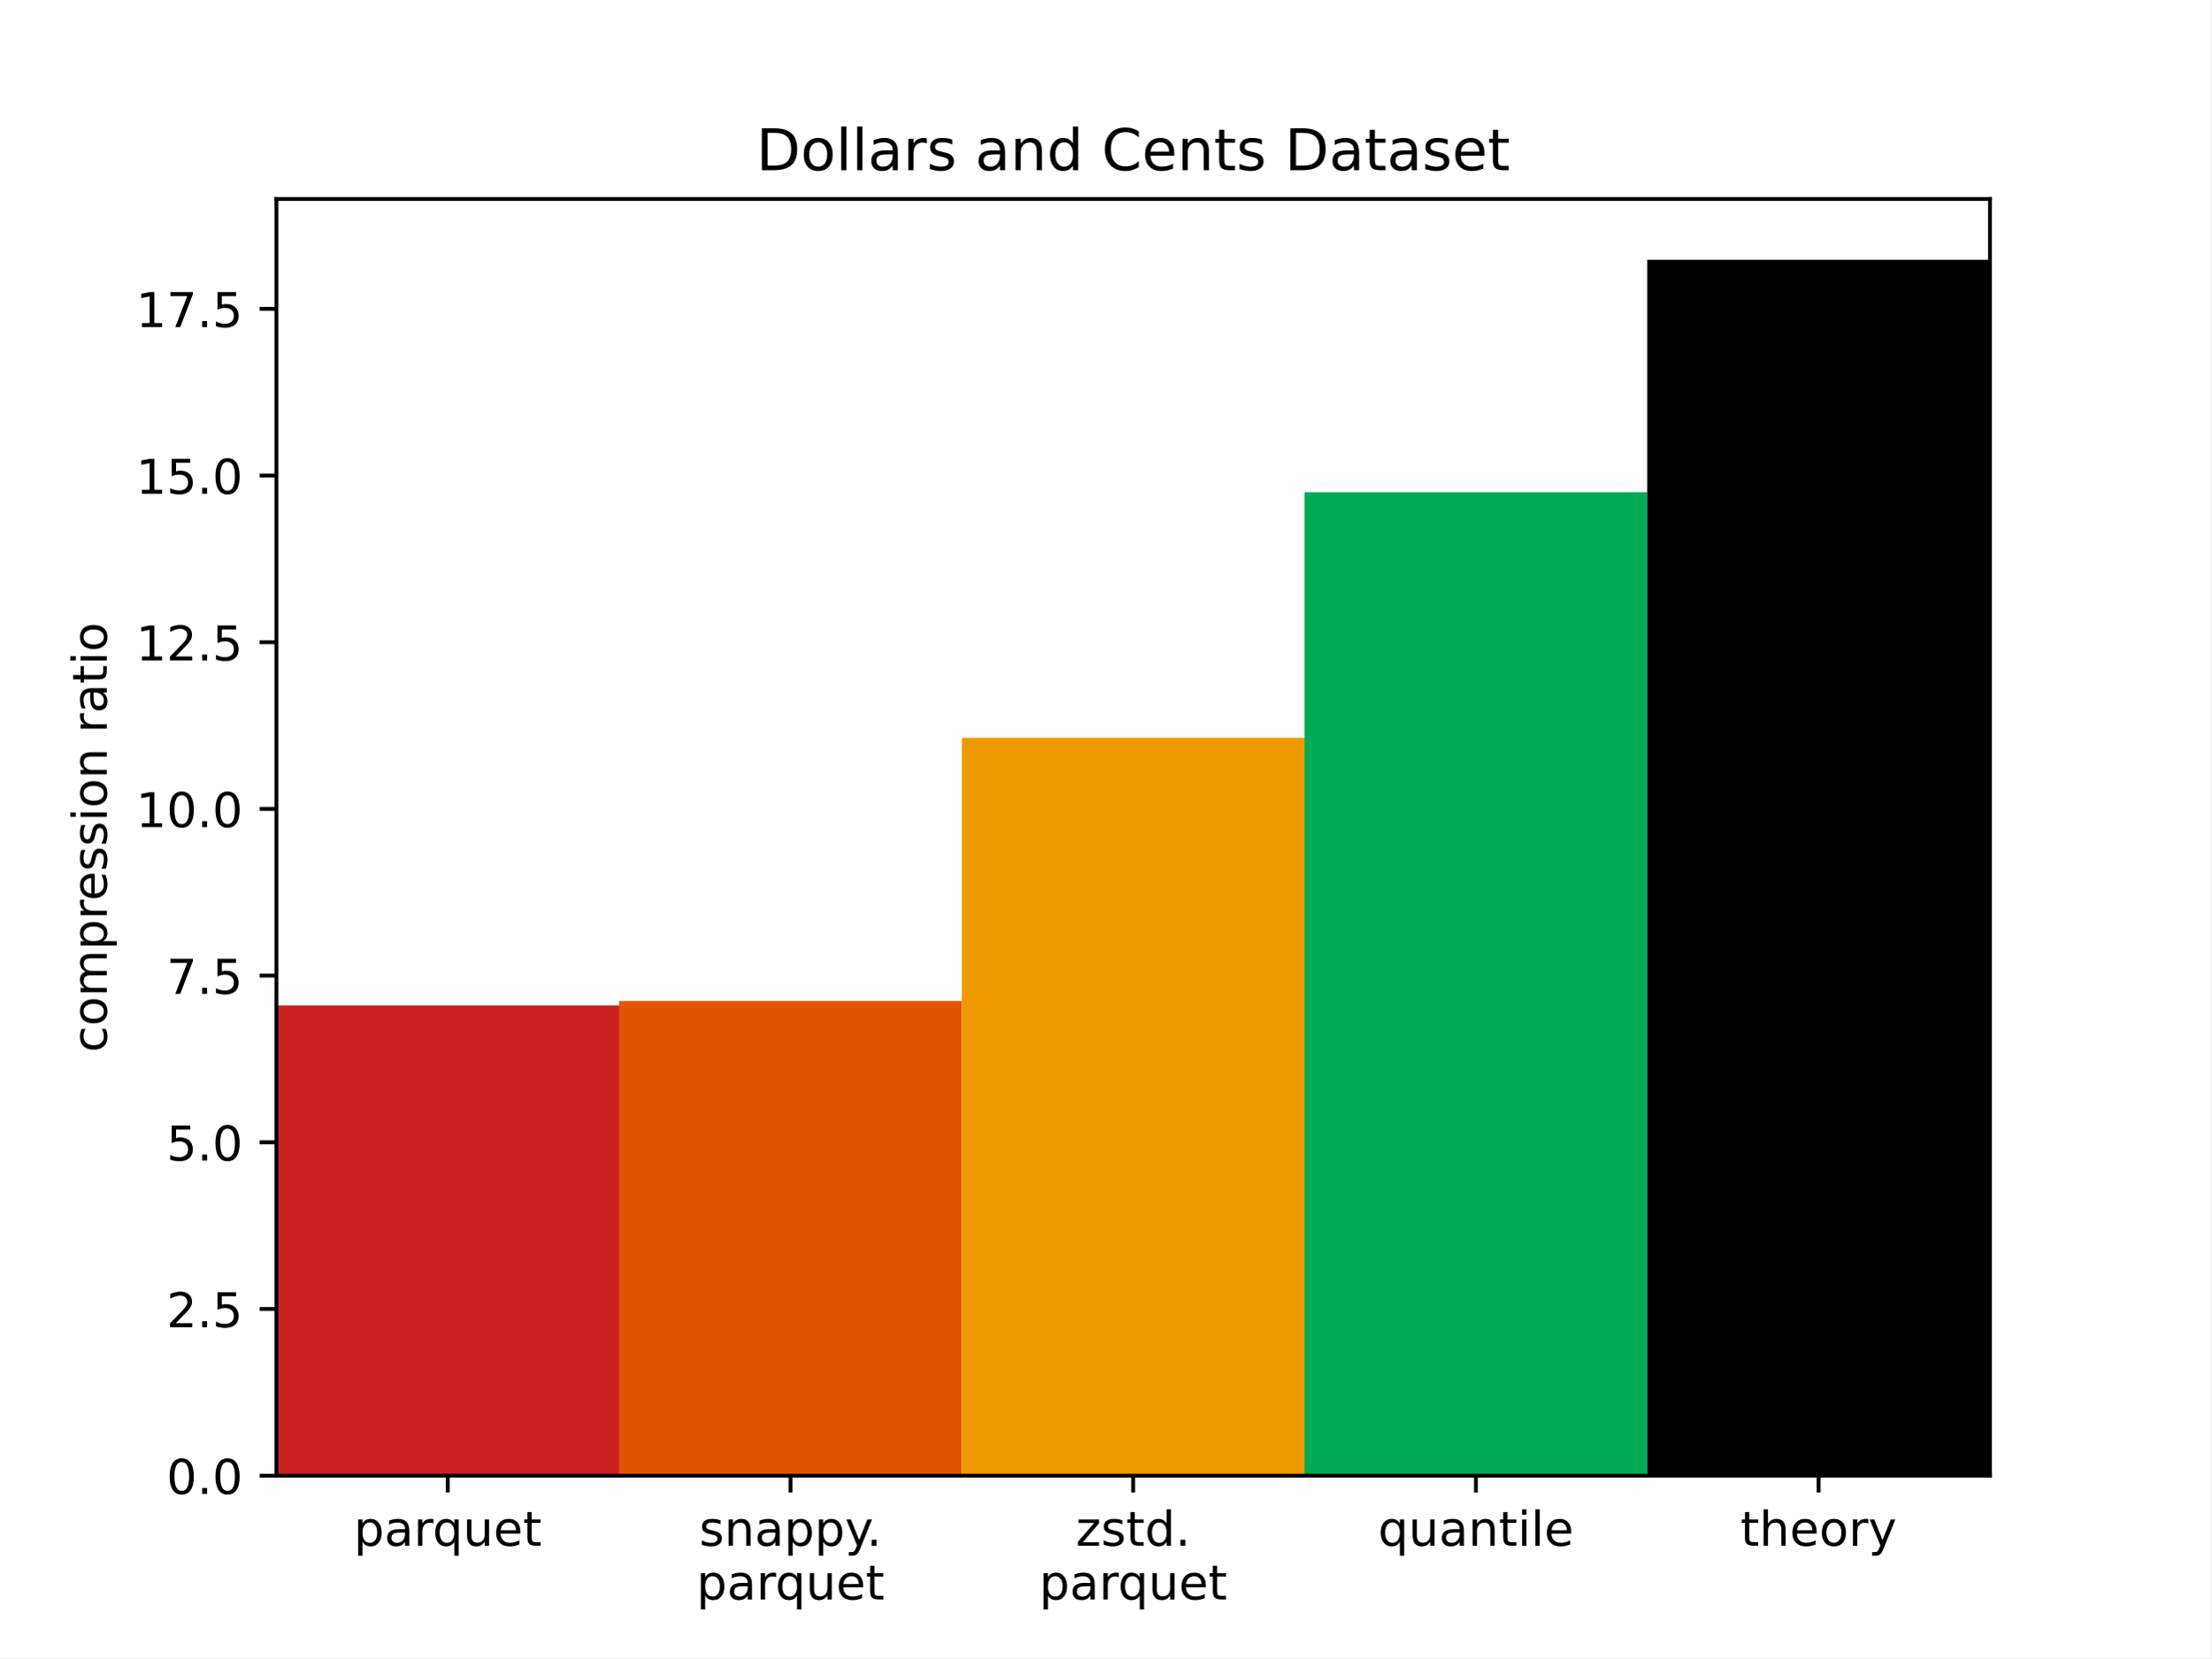
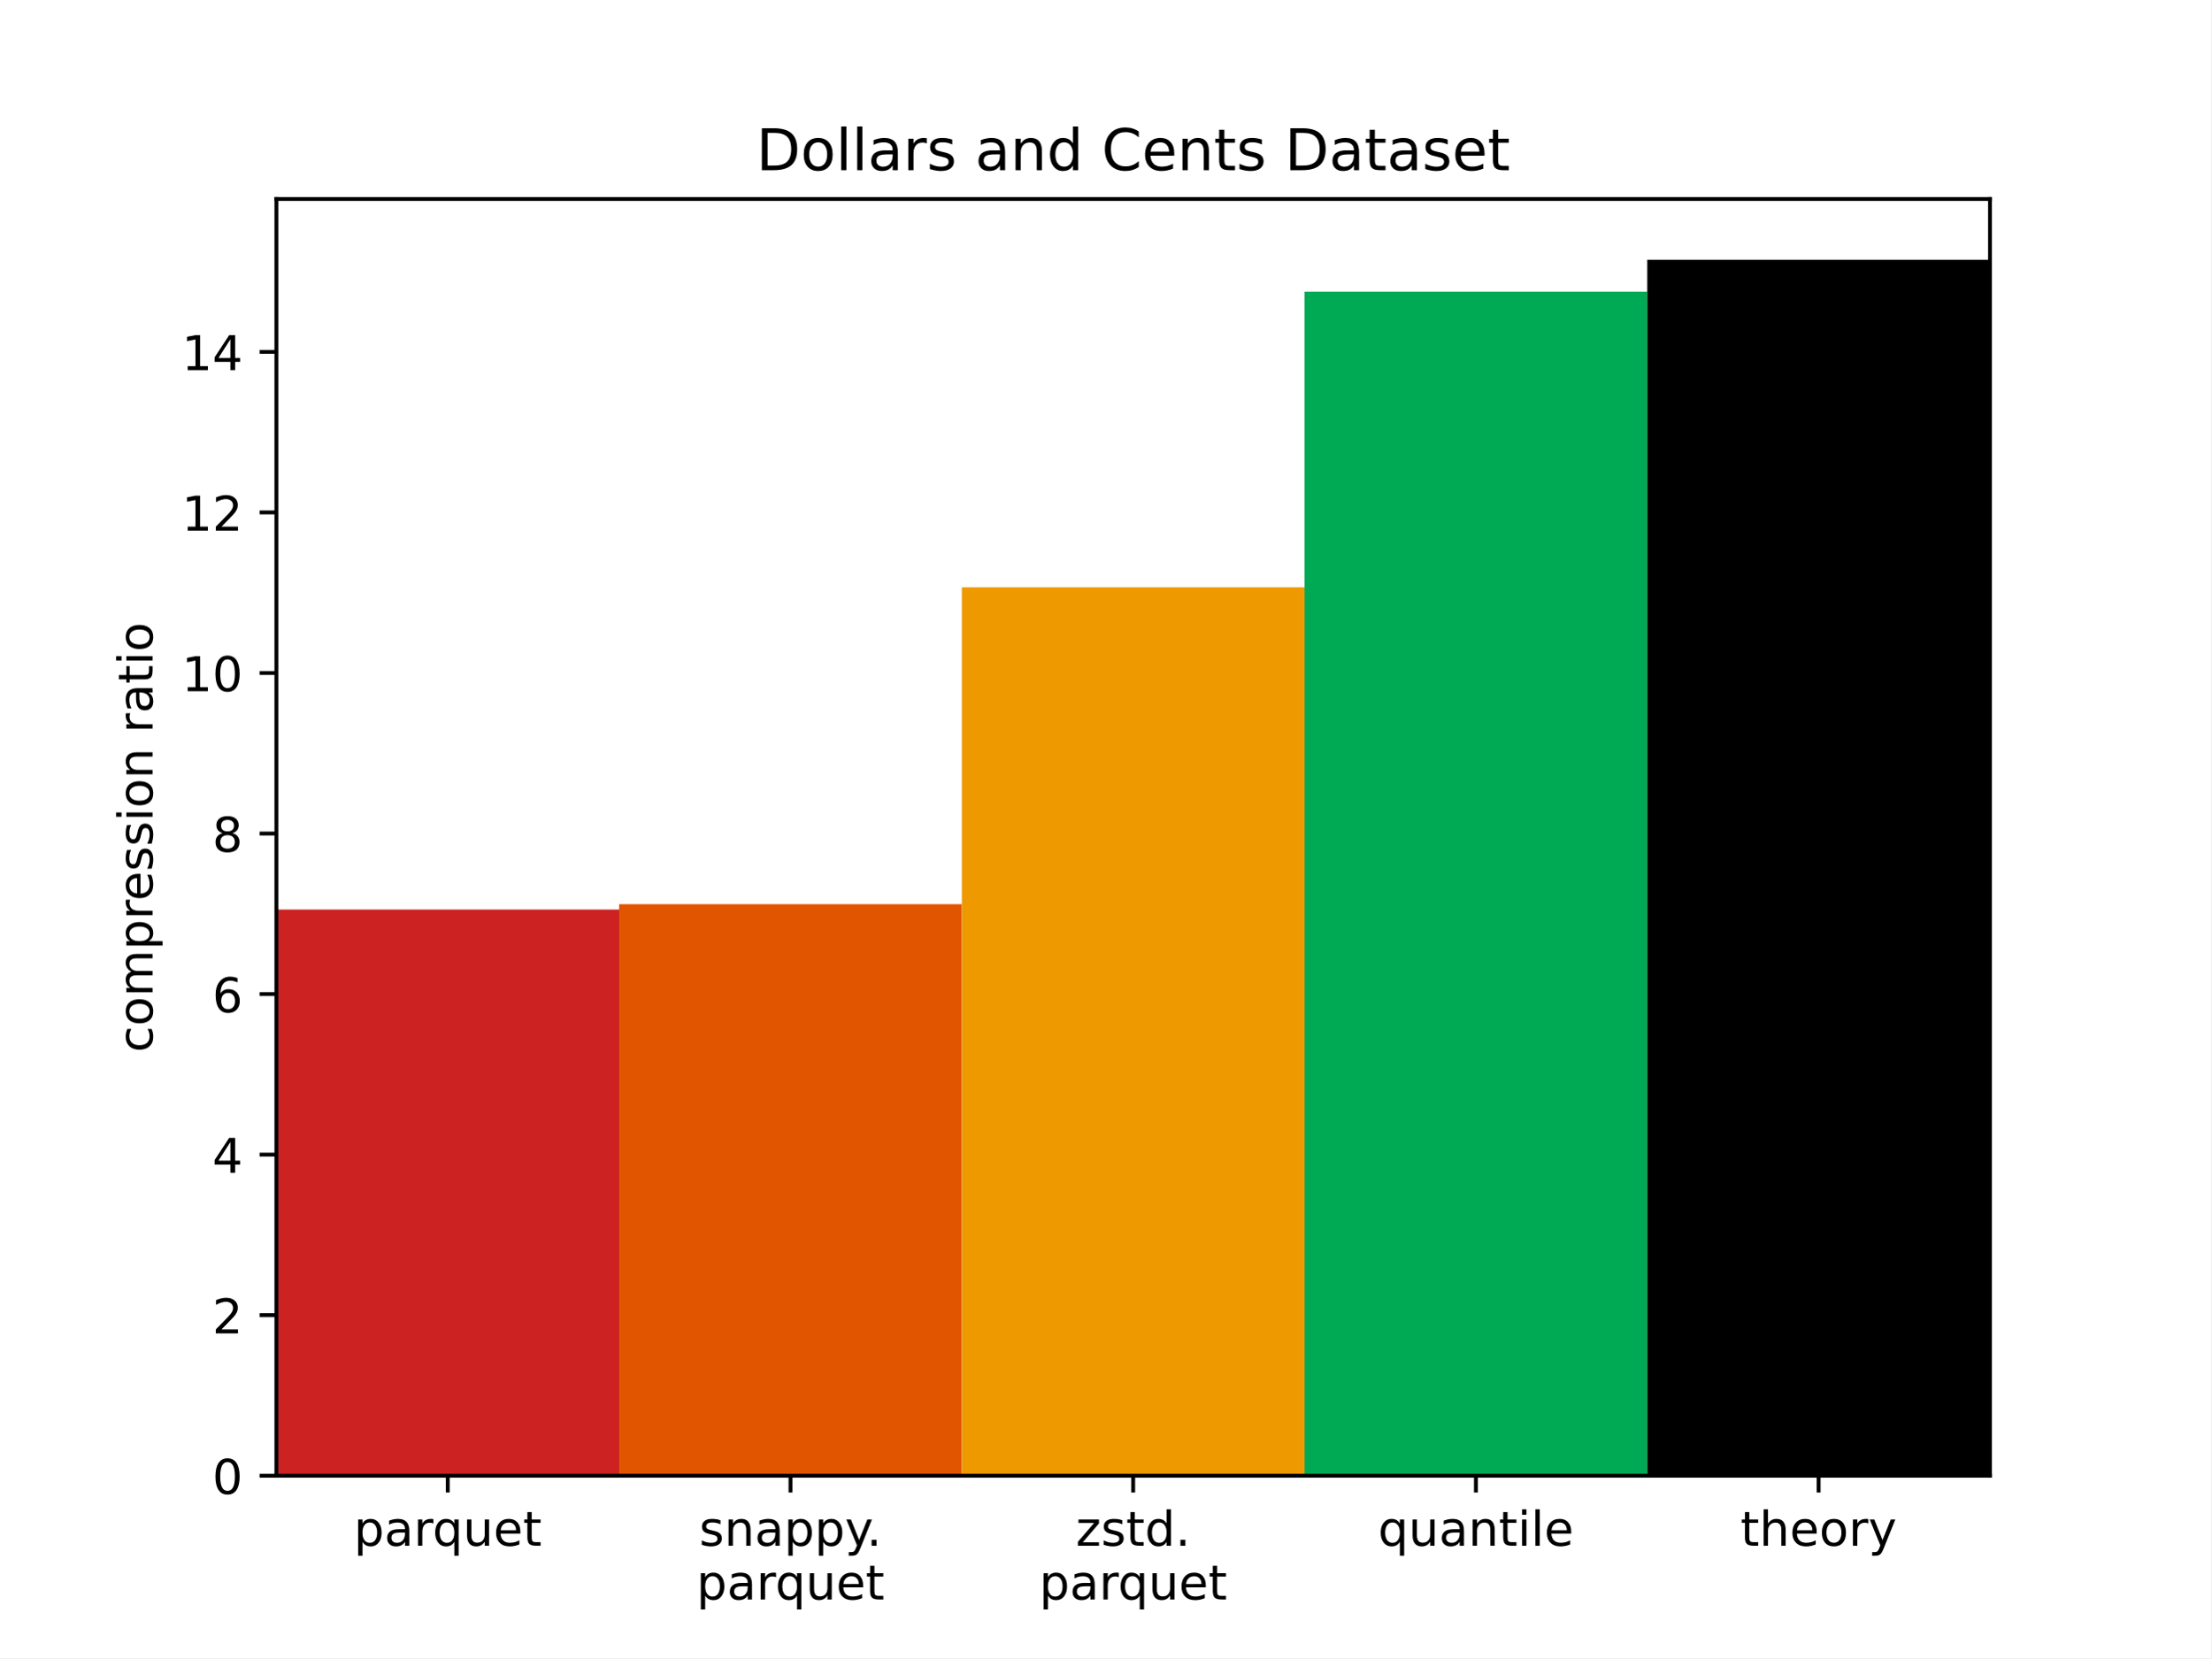
<svg xmlns="http://www.w3.org/2000/svg" xmlns:xlink="http://www.w3.org/1999/xlink" height="345.6pt" version="1.1" viewBox="0 0 460.8 345.6" width="460.8pt">
  <defs>
    <style type="text/css">*{stroke-linecap:butt;stroke-linejoin:round;}</style>
  </defs>
  <g id="figure_1">
    <g id="patch_1">
      <path d="M 0 345.6  L 460.8 345.6  L 460.8 0  L 0 0  z " style="fill:#ffffff;" />
    </g>
    <g id="axes_1">
      <g id="patch_2">
        <path d="M 57.6 307.584  L 414.72 307.584  L 414.72 41.472  L 57.6 41.472  z " style="fill:#ffffff;" />
      </g>
      <g id="patch_3">
-         <path clip-path="url(#p9ba53fcc80)" d="M 57.6 307.584  L 129.024 307.584  L 129.024 209.566  L 57.6 209.566  z " style="fill:#cc2222;" />
+         <path clip-path="url(#pe39e7df058)" d="M 57.6 307.584  L 129.024 307.584  L 129.024 189.584  L 57.6 189.584  z " style="fill:#cc2222;" />
      </g>
      <g id="patch_4">
-         <path clip-path="url(#p9ba53fcc80)" d="M 129.024 307.584  L 200.448 307.584  L 200.448 208.628  L 129.024 208.628  z " style="fill:#e25500;" />
+         <path clip-path="url(#pe39e7df058)" d="M 129.024 307.584  L 200.448 307.584  L 200.448 188.455  L 129.024 188.455  z " style="fill:#e25500;" />
      </g>
      <g id="patch_5">
-         <path clip-path="url(#p9ba53fcc80)" d="M 200.448 307.584  L 271.872 307.584  L 271.872 153.771  L 200.448 153.771  z " style="fill:#ee9900;" />
+         <path clip-path="url(#pe39e7df058)" d="M 200.448 307.584  L 271.872 307.584  L 271.872 122.414  L 200.448 122.414  z " style="fill:#ee9900;" />
      </g>
      <g id="patch_6">
-         <path clip-path="url(#p9ba53fcc80)" d="M 271.872 307.584  L 343.296 307.584  L 343.296 102.582  L 271.872 102.582  z " style="fill:#00aa55;" />
+         <path clip-path="url(#pe39e7df058)" d="M 271.872 307.584  L 343.296 307.584  L 343.296 60.789  L 271.872 60.789  z " style="fill:#00aa55;" />
      </g>
      <g id="patch_7">
-         <path clip-path="url(#p9ba53fcc80)" d="M 343.296 307.584  L 414.72 307.584  L 414.72 54.144  L 343.296 54.144  z " />
+         <path clip-path="url(#pe39e7df058)" d="M 343.296 307.584  L 414.72 307.584  L 414.72 54.144  L 343.296 54.144  z " />
      </g>
      <g id="matplotlib.axis_1">
        <g id="xtick_1">
          <g id="line2d_1">
            <defs>
-               <path d="M 0 0  L 0 3.5  " id="m54651be475" style="stroke:#000000;stroke-width:0.8;" />
+               <path d="M 0 0  L 0 3.5  " id="m131d1cff9c" style="stroke:#000000;stroke-width:0.8;" />
            </defs>
            <g>
-               <use style="stroke:#000000;stroke-width:0.8;" x="93.312" xlink:href="#m54651be475" y="307.584" />
+               <use style="stroke:#000000;stroke-width:0.8;" x="93.312" xlink:href="#m131d1cff9c" y="307.584" />
            </g>
          </g>
          <g id="text_1">
            <g transform="translate(73.72606 322.1824)scale(0.1 -0.1)">
              <defs>
                <path d="M 18.109 8.203  L 18.109 -20.797  L 9.078 -20.797  L 9.078 54.688  L 18.109 54.688  L 18.109 46.391  Q 20.953 51.266 25.266 53.625  Q 29.594 56 35.594 56  Q 45.562 56 51.781 48.094  Q 58.016 40.188 58.016 27.297  Q 58.016 14.406 51.781 6.484  Q 45.562 -1.422 35.594 -1.422  Q 29.594 -1.422 25.266 0.953  Q 20.953 3.328 18.109 8.203  z M 48.688 27.297  Q 48.688 37.203 44.609 42.844  Q 40.531 48.484 33.406 48.484  Q 26.266 48.484 22.188 42.844  Q 18.109 37.203 18.109 27.297  Q 18.109 17.391 22.188 11.75  Q 26.266 6.109 33.406 6.109  Q 40.531 6.109 44.609 11.75  Q 48.688 17.391 48.688 27.297  z " id="DejaVuSans-112" />
                <path d="M 34.281 27.484  Q 23.391 27.484 19.188 25  Q 14.984 22.516 14.984 16.5  Q 14.984 11.719 18.141 8.906  Q 21.297 6.109 26.703 6.109  Q 34.188 6.109 38.703 11.406  Q 43.219 16.703 43.219 25.484  L 43.219 27.484  z M 52.203 31.203  L 52.203 0  L 43.219 0  L 43.219 8.297  Q 40.141 3.328 35.547 0.953  Q 30.953 -1.422 24.312 -1.422  Q 15.922 -1.422 10.953 3.297  Q 6 8.016 6 15.922  Q 6 25.141 12.172 29.828  Q 18.359 34.516 30.609 34.516  L 43.219 34.516  L 43.219 35.406  Q 43.219 41.609 39.141 45  Q 35.062 48.391 27.688 48.391  Q 23 48.391 18.547 47.266  Q 14.109 46.141 10.016 43.891  L 10.016 52.203  Q 14.938 54.109 19.578 55.047  Q 24.219 56 28.609 56  Q 40.484 56 46.344 49.844  Q 52.203 43.703 52.203 31.203  z " id="DejaVuSans-97" />
                <path d="M 41.109 46.297  Q 39.594 47.172 37.812 47.578  Q 36.031 48 33.891 48  Q 26.266 48 22.188 43.047  Q 18.109 38.094 18.109 28.812  L 18.109 0  L 9.078 0  L 9.078 54.688  L 18.109 54.688  L 18.109 46.188  Q 20.953 51.172 25.484 53.578  Q 30.031 56 36.531 56  Q 37.453 56 38.578 55.875  Q 39.703 55.766 41.062 55.516  z " id="DejaVuSans-114" />
                <path d="M 14.797 27.297  Q 14.797 17.391 18.875 11.75  Q 22.953 6.109 30.078 6.109  Q 37.203 6.109 41.297 11.75  Q 45.406 17.391 45.406 27.297  Q 45.406 37.203 41.297 42.844  Q 37.203 48.484 30.078 48.484  Q 22.953 48.484 18.875 42.844  Q 14.797 37.203 14.797 27.297  z M 45.406 8.203  Q 42.578 3.328 38.25 0.953  Q 33.938 -1.422 27.875 -1.422  Q 17.969 -1.422 11.734 6.484  Q 5.516 14.406 5.516 27.297  Q 5.516 40.188 11.734 48.094  Q 17.969 56 27.875 56  Q 33.938 56 38.25 53.625  Q 42.578 51.266 45.406 46.391  L 45.406 54.688  L 54.391 54.688  L 54.391 -20.797  L 45.406 -20.797  z " id="DejaVuSans-113" />
                <path d="M 8.5 21.578  L 8.5 54.688  L 17.484 54.688  L 17.484 21.922  Q 17.484 14.156 20.5 10.266  Q 23.531 6.391 29.594 6.391  Q 36.859 6.391 41.078 11.031  Q 45.312 15.672 45.312 23.688  L 45.312 54.688  L 54.297 54.688  L 54.297 0  L 45.312 0  L 45.312 8.406  Q 42.047 3.422 37.719 1  Q 33.406 -1.422 27.688 -1.422  Q 18.266 -1.422 13.375 4.438  Q 8.5 10.297 8.5 21.578  z M 31.109 56  z " id="DejaVuSans-117" />
                <path d="M 56.203 29.594  L 56.203 25.203  L 14.891 25.203  Q 15.484 15.922 20.484 11.062  Q 25.484 6.203 34.422 6.203  Q 39.594 6.203 44.453 7.469  Q 49.312 8.734 54.109 11.281  L 54.109 2.781  Q 49.266 0.734 44.188 -0.344  Q 39.109 -1.422 33.891 -1.422  Q 20.797 -1.422 13.156 6.188  Q 5.516 13.812 5.516 26.812  Q 5.516 40.234 12.766 48.109  Q 20.016 56 32.328 56  Q 43.359 56 49.781 48.891  Q 56.203 41.797 56.203 29.594  z M 47.219 32.234  Q 47.125 39.594 43.094 43.984  Q 39.062 48.391 32.422 48.391  Q 24.906 48.391 20.391 44.141  Q 15.875 39.891 15.188 32.172  z " id="DejaVuSans-101" />
                <path d="M 18.312 70.219  L 18.312 54.688  L 36.812 54.688  L 36.812 47.703  L 18.312 47.703  L 18.312 18.016  Q 18.312 11.328 20.141 9.422  Q 21.969 7.516 27.594 7.516  L 36.812 7.516  L 36.812 0  L 27.594 0  Q 17.188 0 13.234 3.875  Q 9.281 7.766 9.281 18.016  L 9.281 47.703  L 2.688 47.703  L 2.688 54.688  L 9.281 54.688  L 9.281 70.219  z " id="DejaVuSans-116" />
              </defs>
              <use xlink:href="#DejaVuSans-112" />
              <use x="63.477" xlink:href="#DejaVuSans-97" />
              <use x="124.756" xlink:href="#DejaVuSans-114" />
              <use x="164.119" xlink:href="#DejaVuSans-113" />
              <use x="227.596" xlink:href="#DejaVuSans-117" />
              <use x="290.975" xlink:href="#DejaVuSans-101" />
              <use x="352.498" xlink:href="#DejaVuSans-116" />
            </g>
          </g>
        </g>
        <g id="xtick_2">
          <g id="line2d_2">
            <g>
-               <use style="stroke:#000000;stroke-width:0.8;" x="164.736" xlink:href="#m54651be475" y="307.584" />
+               <use style="stroke:#000000;stroke-width:0.8;" x="164.736" xlink:href="#m131d1cff9c" y="307.584" />
            </g>
          </g>
          <g id="text_2">
            <g transform="translate(145.7141 322.1824)scale(0.1 -0.1)">
              <defs>
                <path d="M 44.281 53.078  L 44.281 44.578  Q 40.484 46.531 36.375 47.5  Q 32.281 48.484 27.875 48.484  Q 21.188 48.484 17.844 46.438  Q 14.5 44.391 14.5 40.281  Q 14.5 37.156 16.891 35.375  Q 19.281 33.594 26.516 31.984  L 29.594 31.297  Q 39.156 29.25 43.188 25.516  Q 47.219 21.781 47.219 15.094  Q 47.219 7.469 41.188 3.016  Q 35.156 -1.422 24.609 -1.422  Q 20.219 -1.422 15.453 -0.562  Q 10.688 0.297 5.422 2  L 5.422 11.281  Q 10.406 8.688 15.234 7.391  Q 20.062 6.109 24.812 6.109  Q 31.156 6.109 34.562 8.281  Q 37.984 10.453 37.984 14.406  Q 37.984 18.062 35.516 20.016  Q 33.062 21.969 24.703 23.781  L 21.578 24.516  Q 13.234 26.266 9.516 29.906  Q 5.812 33.547 5.812 39.891  Q 5.812 47.609 11.281 51.797  Q 16.75 56 26.812 56  Q 31.781 56 36.172 55.266  Q 40.578 54.547 44.281 53.078  z " id="DejaVuSans-115" />
                <path d="M 54.891 33.016  L 54.891 0  L 45.906 0  L 45.906 32.719  Q 45.906 40.484 42.875 44.328  Q 39.844 48.188 33.797 48.188  Q 26.516 48.188 22.312 43.547  Q 18.109 38.922 18.109 30.906  L 18.109 0  L 9.078 0  L 9.078 54.688  L 18.109 54.688  L 18.109 46.188  Q 21.344 51.125 25.703 53.562  Q 30.078 56 35.797 56  Q 45.219 56 50.047 50.172  Q 54.891 44.344 54.891 33.016  z " id="DejaVuSans-110" />
                <path d="M 32.172 -5.078  Q 28.375 -14.844 24.75 -17.812  Q 21.141 -20.797 15.094 -20.797  L 7.906 -20.797  L 7.906 -13.281  L 13.188 -13.281  Q 16.891 -13.281 18.938 -11.516  Q 21 -9.766 23.484 -3.219  L 25.094 0.875  L 2.984 54.688  L 12.5 54.688  L 29.594 11.922  L 46.688 54.688  L 56.203 54.688  z " id="DejaVuSans-121" />
                <path d="M 10.688 12.406  L 21 12.406  L 21 0  L 10.688 0  z " id="DejaVuSans-46" />
              </defs>
              <use xlink:href="#DejaVuSans-115" />
              <use x="52.1" xlink:href="#DejaVuSans-110" />
              <use x="115.479" xlink:href="#DejaVuSans-97" />
              <use x="176.758" xlink:href="#DejaVuSans-112" />
              <use x="240.234" xlink:href="#DejaVuSans-112" />
              <use x="303.711" xlink:href="#DejaVuSans-121" />
              <use x="348.641" xlink:href="#DejaVuSans-46" />
            </g>
            <g transform="translate(145.1501 333.3802)scale(0.1 -0.1)">
              <use xlink:href="#DejaVuSans-112" />
              <use x="63.477" xlink:href="#DejaVuSans-97" />
              <use x="124.756" xlink:href="#DejaVuSans-114" />
              <use x="164.119" xlink:href="#DejaVuSans-113" />
              <use x="227.596" xlink:href="#DejaVuSans-117" />
              <use x="290.975" xlink:href="#DejaVuSans-101" />
              <use x="352.498" xlink:href="#DejaVuSans-116" />
            </g>
          </g>
        </g>
        <g id="xtick_3">
          <g id="line2d_3">
            <g>
-               <use style="stroke:#000000;stroke-width:0.8;" x="236.16" xlink:href="#m54651be475" y="307.584" />
+               <use style="stroke:#000000;stroke-width:0.8;" x="236.16" xlink:href="#m131d1cff9c" y="307.584" />
            </g>
          </g>
          <g id="text_3">
            <g transform="translate(224.2077 322.1824)scale(0.1 -0.1)">
              <defs>
                <path d="M 5.516 54.688  L 48.188 54.688  L 48.188 46.484  L 14.406 7.172  L 48.188 7.172  L 48.188 0  L 4.297 0  L 4.297 8.203  L 38.094 47.516  L 5.516 47.516  z " id="DejaVuSans-122" />
                <path d="M 45.406 46.391  L 45.406 75.984  L 54.391 75.984  L 54.391 0  L 45.406 0  L 45.406 8.203  Q 42.578 3.328 38.25 0.953  Q 33.938 -1.422 27.875 -1.422  Q 17.969 -1.422 11.734 6.484  Q 5.516 14.406 5.516 27.297  Q 5.516 40.188 11.734 48.094  Q 17.969 56 27.875 56  Q 33.938 56 38.25 53.625  Q 42.578 51.266 45.406 46.391  z M 14.797 27.297  Q 14.797 17.391 18.875 11.75  Q 22.953 6.109 30.078 6.109  Q 37.203 6.109 41.297 11.75  Q 45.406 17.391 45.406 27.297  Q 45.406 37.203 41.297 42.844  Q 37.203 48.484 30.078 48.484  Q 22.953 48.484 18.875 42.844  Q 14.797 37.203 14.797 27.297  z " id="DejaVuSans-100" />
              </defs>
              <use xlink:href="#DejaVuSans-122" />
              <use x="52.49" xlink:href="#DejaVuSans-115" />
              <use x="104.59" xlink:href="#DejaVuSans-116" />
              <use x="143.799" xlink:href="#DejaVuSans-100" />
              <use x="207.275" xlink:href="#DejaVuSans-46" />
            </g>
            <g transform="translate(216.5741 333.3802)scale(0.1 -0.1)">
              <use xlink:href="#DejaVuSans-112" />
              <use x="63.477" xlink:href="#DejaVuSans-97" />
              <use x="124.756" xlink:href="#DejaVuSans-114" />
              <use x="164.119" xlink:href="#DejaVuSans-113" />
              <use x="227.596" xlink:href="#DejaVuSans-117" />
              <use x="290.975" xlink:href="#DejaVuSans-101" />
              <use x="352.498" xlink:href="#DejaVuSans-116" />
            </g>
          </g>
        </g>
        <g id="xtick_4">
          <g id="line2d_4">
            <g>
-               <use style="stroke:#000000;stroke-width:0.8;" x="307.584" xlink:href="#m54651be475" y="307.584" />
+               <use style="stroke:#000000;stroke-width:0.8;" x="307.584" xlink:href="#m131d1cff9c" y="307.584" />
            </g>
          </g>
          <g id="text_4">
            <g transform="translate(287.1934 322.1824)scale(0.1 -0.1)">
              <defs>
                <path d="M 9.422 54.688  L 18.406 54.688  L 18.406 0  L 9.422 0  z M 9.422 75.984  L 18.406 75.984  L 18.406 64.594  L 9.422 64.594  z " id="DejaVuSans-105" />
                <path d="M 9.422 75.984  L 18.406 75.984  L 18.406 0  L 9.422 0  z " id="DejaVuSans-108" />
              </defs>
              <use xlink:href="#DejaVuSans-113" />
              <use x="63.477" xlink:href="#DejaVuSans-117" />
              <use x="126.855" xlink:href="#DejaVuSans-97" />
              <use x="188.135" xlink:href="#DejaVuSans-110" />
              <use x="251.514" xlink:href="#DejaVuSans-116" />
              <use x="290.723" xlink:href="#DejaVuSans-105" />
              <use x="318.506" xlink:href="#DejaVuSans-108" />
              <use x="346.289" xlink:href="#DejaVuSans-101" />
            </g>
          </g>
        </g>
        <g id="xtick_5">
          <g id="line2d_5">
            <g>
-               <use style="stroke:#000000;stroke-width:0.8;" x="379.008" xlink:href="#m54651be475" y="307.584" />
+               <use style="stroke:#000000;stroke-width:0.8;" x="379.008" xlink:href="#m131d1cff9c" y="307.584" />
            </g>
          </g>
          <g id="text_5">
            <g transform="translate(362.7283 322.1824)scale(0.1 -0.1)">
              <defs>
                <path d="M 54.891 33.016  L 54.891 0  L 45.906 0  L 45.906 32.719  Q 45.906 40.484 42.875 44.328  Q 39.844 48.188 33.797 48.188  Q 26.516 48.188 22.312 43.547  Q 18.109 38.922 18.109 30.906  L 18.109 0  L 9.078 0  L 9.078 75.984  L 18.109 75.984  L 18.109 46.188  Q 21.344 51.125 25.703 53.562  Q 30.078 56 35.797 56  Q 45.219 56 50.047 50.172  Q 54.891 44.344 54.891 33.016  z " id="DejaVuSans-104" />
                <path d="M 30.609 48.391  Q 23.391 48.391 19.188 42.75  Q 14.984 37.109 14.984 27.297  Q 14.984 17.484 19.156 11.844  Q 23.344 6.203 30.609 6.203  Q 37.797 6.203 41.984 11.859  Q 46.188 17.531 46.188 27.297  Q 46.188 37.016 41.984 42.703  Q 37.797 48.391 30.609 48.391  z M 30.609 56  Q 42.328 56 49.016 48.375  Q 55.719 40.766 55.719 27.297  Q 55.719 13.875 49.016 6.219  Q 42.328 -1.422 30.609 -1.422  Q 18.844 -1.422 12.172 6.219  Q 5.516 13.875 5.516 27.297  Q 5.516 40.766 12.172 48.375  Q 18.844 56 30.609 56  z " id="DejaVuSans-111" />
              </defs>
              <use xlink:href="#DejaVuSans-116" />
              <use x="39.209" xlink:href="#DejaVuSans-104" />
              <use x="102.588" xlink:href="#DejaVuSans-101" />
              <use x="164.111" xlink:href="#DejaVuSans-111" />
              <use x="225.293" xlink:href="#DejaVuSans-114" />
              <use x="266.406" xlink:href="#DejaVuSans-121" />
            </g>
          </g>
        </g>
      </g>
      <g id="matplotlib.axis_2">
        <g id="ytick_1">
          <g id="line2d_6">
            <defs>
-               <path d="M 0 0  L -3.5 0  " id="mcaa78fdce8" style="stroke:#000000;stroke-width:0.8;" />
+               <path d="M 0 0  L -3.5 0  " id="m989bd138ed" style="stroke:#000000;stroke-width:0.8;" />
            </defs>
            <g>
-               <use style="stroke:#000000;stroke-width:0.8;" x="57.6" xlink:href="#mcaa78fdce8" y="307.584" />
+               <use style="stroke:#000000;stroke-width:0.8;" x="57.6" xlink:href="#m989bd138ed" y="307.584" />
            </g>
          </g>
          <g id="text_6">
-             <g transform="translate(34.69687 311.3832)scale(0.1 -0.1)">
+             <g transform="translate(44.2375 311.3832)scale(0.1 -0.1)">
              <defs>
                <path d="M 31.781 66.406  Q 24.172 66.406 20.328 58.906  Q 16.5 51.422 16.5 36.375  Q 16.5 21.391 20.328 13.891  Q 24.172 6.391 31.781 6.391  Q 39.453 6.391 43.281 13.891  Q 47.125 21.391 47.125 36.375  Q 47.125 51.422 43.281 58.906  Q 39.453 66.406 31.781 66.406  z M 31.781 74.219  Q 44.047 74.219 50.516 64.516  Q 56.984 54.828 56.984 36.375  Q 56.984 17.969 50.516 8.266  Q 44.047 -1.422 31.781 -1.422  Q 19.531 -1.422 13.062 8.266  Q 6.594 17.969 6.594 36.375  Q 6.594 54.828 13.062 64.516  Q 19.531 74.219 31.781 74.219  z " id="DejaVuSans-48" />
              </defs>
              <use xlink:href="#DejaVuSans-48" />
-               <use x="63.623" xlink:href="#DejaVuSans-46" />
-               <use x="95.41" xlink:href="#DejaVuSans-48" />
            </g>
          </g>
        </g>
        <g id="ytick_2">
          <g id="line2d_7">
            <g>
-               <use style="stroke:#000000;stroke-width:0.8;" x="57.6" xlink:href="#mcaa78fdce8" y="272.839" />
+               <use style="stroke:#000000;stroke-width:0.8;" x="57.6" xlink:href="#m989bd138ed" y="274.121" />
            </g>
          </g>
          <g id="text_7">
-             <g transform="translate(34.69687 276.6377)scale(0.1 -0.1)">
+             <g transform="translate(44.2375 277.9201)scale(0.1 -0.1)">
              <defs>
                <path d="M 19.188 8.297  L 53.609 8.297  L 53.609 0  L 7.328 0  L 7.328 8.297  Q 12.938 14.109 22.625 23.891  Q 32.328 33.688 34.812 36.531  Q 39.547 41.844 41.422 45.531  Q 43.312 49.219 43.312 52.781  Q 43.312 58.594 39.234 62.25  Q 35.156 65.922 28.609 65.922  Q 23.969 65.922 18.812 64.312  Q 13.672 62.703 7.812 59.422  L 7.812 69.391  Q 13.766 71.781 18.938 73  Q 24.125 74.219 28.422 74.219  Q 39.75 74.219 46.484 68.547  Q 53.219 62.891 53.219 53.422  Q 53.219 48.922 51.531 44.891  Q 49.859 40.875 45.406 35.406  Q 44.188 33.984 37.641 27.219  Q 31.109 20.453 19.188 8.297  z " id="DejaVuSans-50" />
-                 <path d="M 10.797 72.906  L 49.516 72.906  L 49.516 64.594  L 19.828 64.594  L 19.828 46.734  Q 21.969 47.469 24.109 47.828  Q 26.266 48.188 28.422 48.188  Q 40.625 48.188 47.75 41.5  Q 54.891 34.812 54.891 23.391  Q 54.891 11.625 47.562 5.094  Q 40.234 -1.422 26.906 -1.422  Q 22.312 -1.422 17.547 -0.641  Q 12.797 0.141 7.719 1.703  L 7.719 11.625  Q 12.109 9.234 16.797 8.062  Q 21.484 6.891 26.703 6.891  Q 35.156 6.891 40.078 11.328  Q 45.016 15.766 45.016 23.391  Q 45.016 31 40.078 35.438  Q 35.156 39.891 26.703 39.891  Q 22.75 39.891 18.812 39.016  Q 14.891 38.141 10.797 36.281  z " id="DejaVuSans-53" />
              </defs>
              <use xlink:href="#DejaVuSans-50" />
-               <use x="63.623" xlink:href="#DejaVuSans-46" />
-               <use x="95.41" xlink:href="#DejaVuSans-53" />
            </g>
          </g>
        </g>
        <g id="ytick_3">
          <g id="line2d_8">
            <g>
-               <use style="stroke:#000000;stroke-width:0.8;" x="57.6" xlink:href="#mcaa78fdce8" y="238.093" />
+               <use style="stroke:#000000;stroke-width:0.8;" x="57.6" xlink:href="#m989bd138ed" y="240.658" />
            </g>
          </g>
          <g id="text_8">
-             <g transform="translate(34.69687 241.8923)scale(0.1 -0.1)">
-               <use xlink:href="#DejaVuSans-53" />
-               <use x="63.623" xlink:href="#DejaVuSans-46" />
-               <use x="95.41" xlink:href="#DejaVuSans-48" />
+             <g transform="translate(44.2375 244.4571)scale(0.1 -0.1)">
+               <defs>
+                 <path d="M 37.797 64.312  L 12.891 25.391  L 37.797 25.391  z M 35.203 72.906  L 47.609 72.906  L 47.609 25.391  L 58.016 25.391  L 58.016 17.188  L 47.609 17.188  L 47.609 0  L 37.797 0  L 37.797 17.188  L 4.891 17.188  L 4.891 26.703  z " id="DejaVuSans-52" />
+               </defs>
+               <use xlink:href="#DejaVuSans-52" />
            </g>
          </g>
        </g>
        <g id="ytick_4">
          <g id="line2d_9">
            <g>
-               <use style="stroke:#000000;stroke-width:0.8;" x="57.6" xlink:href="#mcaa78fdce8" y="203.348" />
+               <use style="stroke:#000000;stroke-width:0.8;" x="57.6" xlink:href="#m989bd138ed" y="207.195" />
            </g>
          </g>
          <g id="text_9">
-             <g transform="translate(34.69687 207.1468)scale(0.1 -0.1)">
-               <defs>
-                 <path d="M 8.203 72.906  L 55.078 72.906  L 55.078 68.703  L 28.609 0  L 18.312 0  L 43.219 64.594  L 8.203 64.594  z " id="DejaVuSans-55" />
-               </defs>
-               <use xlink:href="#DejaVuSans-55" />
-               <use x="63.623" xlink:href="#DejaVuSans-46" />
-               <use x="95.41" xlink:href="#DejaVuSans-53" />
+             <g transform="translate(44.2375 210.994)scale(0.1 -0.1)">
+               <defs>
+                 <path d="M 33.016 40.375  Q 26.375 40.375 22.484 35.828  Q 18.609 31.297 18.609 23.391  Q 18.609 15.531 22.484 10.953  Q 26.375 6.391 33.016 6.391  Q 39.656 6.391 43.531 10.953  Q 47.406 15.531 47.406 23.391  Q 47.406 31.297 43.531 35.828  Q 39.656 40.375 33.016 40.375  z M 52.594 71.297  L 52.594 62.312  Q 48.875 64.062 45.094 64.984  Q 41.312 65.922 37.594 65.922  Q 27.828 65.922 22.672 59.328  Q 17.531 52.734 16.797 39.406  Q 19.672 43.656 24.016 45.922  Q 28.375 48.188 33.594 48.188  Q 44.578 48.188 50.953 41.516  Q 57.328 34.859 57.328 23.391  Q 57.328 12.156 50.688 5.359  Q 44.047 -1.422 33.016 -1.422  Q 20.359 -1.422 13.672 8.266  Q 6.984 17.969 6.984 36.375  Q 6.984 53.656 15.188 63.938  Q 23.391 74.219 37.203 74.219  Q 40.922 74.219 44.703 73.484  Q 48.484 72.75 52.594 71.297  z " id="DejaVuSans-54" />
+               </defs>
+               <use xlink:href="#DejaVuSans-54" />
            </g>
          </g>
        </g>
        <g id="ytick_5">
          <g id="line2d_10">
            <g>
-               <use style="stroke:#000000;stroke-width:0.8;" x="57.6" xlink:href="#mcaa78fdce8" y="168.602" />
+               <use style="stroke:#000000;stroke-width:0.8;" x="57.6" xlink:href="#m989bd138ed" y="173.732" />
            </g>
          </g>
          <g id="text_10">
-             <g transform="translate(28.33438 172.4013)scale(0.1 -0.1)">
+             <g transform="translate(44.2375 177.5309)scale(0.1 -0.1)">
+               <defs>
+                 <path d="M 31.781 34.625  Q 24.75 34.625 20.719 30.859  Q 16.703 27.094 16.703 20.516  Q 16.703 13.922 20.719 10.156  Q 24.75 6.391 31.781 6.391  Q 38.812 6.391 42.859 10.172  Q 46.922 13.969 46.922 20.516  Q 46.922 27.094 42.891 30.859  Q 38.875 34.625 31.781 34.625  z M 21.922 38.812  Q 15.578 40.375 12.031 44.719  Q 8.5 49.078 8.5 55.328  Q 8.5 64.062 14.719 69.141  Q 20.953 74.219 31.781 74.219  Q 42.672 74.219 48.875 69.141  Q 55.078 64.062 55.078 55.328  Q 55.078 49.078 51.531 44.719  Q 48 40.375 41.703 38.812  Q 48.828 37.156 52.797 32.312  Q 56.781 27.484 56.781 20.516  Q 56.781 9.906 50.312 4.234  Q 43.844 -1.422 31.781 -1.422  Q 19.734 -1.422 13.25 4.234  Q 6.781 9.906 6.781 20.516  Q 6.781 27.484 10.781 32.312  Q 14.797 37.156 21.922 38.812  z M 18.312 54.391  Q 18.312 48.734 21.844 45.562  Q 25.391 42.391 31.781 42.391  Q 38.141 42.391 41.719 45.562  Q 45.312 48.734 45.312 54.391  Q 45.312 60.062 41.719 63.234  Q 38.141 66.406 31.781 66.406  Q 25.391 66.406 21.844 63.234  Q 18.312 60.062 18.312 54.391  z " id="DejaVuSans-56" />
+               </defs>
+               <use xlink:href="#DejaVuSans-56" />
+             </g>
+           </g>
+         </g>
+         <g id="ytick_6">
+           <g id="line2d_11">
+             <g>
+               <use style="stroke:#000000;stroke-width:0.8;" x="57.6" xlink:href="#m989bd138ed" y="140.269" />
+             </g>
+           </g>
+           <g id="text_11">
+             <g transform="translate(37.875 144.0678)scale(0.1 -0.1)">
              <defs>
                <path d="M 12.406 8.297  L 28.516 8.297  L 28.516 63.922  L 10.984 60.406  L 10.984 69.391  L 28.422 72.906  L 38.281 72.906  L 38.281 8.297  L 54.391 8.297  L 54.391 0  L 12.406 0  z " id="DejaVuSans-49" />
              </defs>
              <use xlink:href="#DejaVuSans-49" />
              <use x="63.623" xlink:href="#DejaVuSans-48" />
-               <use x="127.246" xlink:href="#DejaVuSans-46" />
-               <use x="159.033" xlink:href="#DejaVuSans-48" />
-             </g>
-           </g>
-         </g>
-         <g id="ytick_6">
-           <g id="line2d_11">
-             <g>
-               <use style="stroke:#000000;stroke-width:0.8;" x="57.6" xlink:href="#mcaa78fdce8" y="133.857" />
-             </g>
-           </g>
-           <g id="text_11">
-             <g transform="translate(28.33438 137.6558)scale(0.1 -0.1)">
+             </g>
+           </g>
+         </g>
+         <g id="ytick_7">
+           <g id="line2d_12">
+             <g>
+               <use style="stroke:#000000;stroke-width:0.8;" x="57.6" xlink:href="#m989bd138ed" y="106.806" />
+             </g>
+           </g>
+           <g id="text_12">
+             <g transform="translate(37.875 110.6048)scale(0.1 -0.1)">
              <use xlink:href="#DejaVuSans-49" />
              <use x="63.623" xlink:href="#DejaVuSans-50" />
-               <use x="127.246" xlink:href="#DejaVuSans-46" />
-               <use x="159.033" xlink:href="#DejaVuSans-53" />
-             </g>
-           </g>
-         </g>
-         <g id="ytick_7">
-           <g id="line2d_12">
-             <g>
-               <use style="stroke:#000000;stroke-width:0.8;" x="57.6" xlink:href="#mcaa78fdce8" y="99.111" />
-             </g>
-           </g>
-           <g id="text_12">
-             <g transform="translate(28.33438 102.9104)scale(0.1 -0.1)">
-               <use xlink:href="#DejaVuSans-49" />
-               <use x="63.623" xlink:href="#DejaVuSans-53" />
-               <use x="127.246" xlink:href="#DejaVuSans-46" />
-               <use x="159.033" xlink:href="#DejaVuSans-48" />
            </g>
          </g>
        </g>
        <g id="ytick_8">
          <g id="line2d_13">
            <g>
-               <use style="stroke:#000000;stroke-width:0.8;" x="57.6" xlink:href="#mcaa78fdce8" y="64.366" />
+               <use style="stroke:#000000;stroke-width:0.8;" x="57.6" xlink:href="#m989bd138ed" y="73.342" />
            </g>
          </g>
          <g id="text_13">
-             <g transform="translate(28.33438 68.16489)scale(0.1 -0.1)">
+             <g transform="translate(37.875 77.14168)scale(0.1 -0.1)">
              <use xlink:href="#DejaVuSans-49" />
-               <use x="63.623" xlink:href="#DejaVuSans-55" />
-               <use x="127.246" xlink:href="#DejaVuSans-46" />
-               <use x="159.033" xlink:href="#DejaVuSans-53" />
+               <use x="63.623" xlink:href="#DejaVuSans-52" />
            </g>
          </g>
        </g>
        <g id="text_14">
-           <g transform="translate(22.25469 219.3444)rotate(-90)scale(0.1 -0.1)">
+           <g transform="translate(31.79531 219.3444)rotate(-90)scale(0.1 -0.1)">
            <defs>
              <path d="M 48.781 52.594  L 48.781 44.188  Q 44.969 46.297 41.141 47.344  Q 37.312 48.391 33.406 48.391  Q 24.656 48.391 19.812 42.844  Q 14.984 37.312 14.984 27.297  Q 14.984 17.281 19.812 11.734  Q 24.656 6.203 33.406 6.203  Q 37.312 6.203 41.141 7.25  Q 44.969 8.297 48.781 10.406  L 48.781 2.094  Q 45.016 0.344 40.984 -0.531  Q 36.969 -1.422 32.422 -1.422  Q 20.062 -1.422 12.781 6.344  Q 5.516 14.109 5.516 27.297  Q 5.516 40.672 12.859 48.328  Q 20.219 56 33.016 56  Q 37.156 56 41.109 55.141  Q 45.062 54.297 48.781 52.594  z " id="DejaVuSans-99" />
              <path d="M 52 44.188  Q 55.375 50.25 60.062 53.125  Q 64.75 56 71.094 56  Q 79.641 56 84.281 50.016  Q 88.922 44.047 88.922 33.016  L 88.922 0  L 79.891 0  L 79.891 32.719  Q 79.891 40.578 77.094 44.375  Q 74.312 48.188 68.609 48.188  Q 61.625 48.188 57.562 43.547  Q 53.516 38.922 53.516 30.906  L 53.516 0  L 44.484 0  L 44.484 32.719  Q 44.484 40.625 41.703 44.406  Q 38.922 48.188 33.109 48.188  Q 26.219 48.188 22.156 43.531  Q 18.109 38.875 18.109 30.906  L 18.109 0  L 9.078 0  L 9.078 54.688  L 18.109 54.688  L 18.109 46.188  Q 21.188 51.219 25.484 53.609  Q 29.781 56 35.688 56  Q 41.656 56 45.828 52.969  Q 50 49.953 52 44.188  z " id="DejaVuSans-109" />
              <path id="DejaVuSans-32" />
            </defs>
            <use xlink:href="#DejaVuSans-99" />
            <use x="54.98" xlink:href="#DejaVuSans-111" />
            <use x="116.162" xlink:href="#DejaVuSans-109" />
            <use x="213.574" xlink:href="#DejaVuSans-112" />
            <use x="277.051" xlink:href="#DejaVuSans-114" />
            <use x="315.914" xlink:href="#DejaVuSans-101" />
            <use x="377.438" xlink:href="#DejaVuSans-115" />
            <use x="429.537" xlink:href="#DejaVuSans-115" />
            <use x="481.637" xlink:href="#DejaVuSans-105" />
            <use x="509.42" xlink:href="#DejaVuSans-111" />
            <use x="570.602" xlink:href="#DejaVuSans-110" />
            <use x="633.98" xlink:href="#DejaVuSans-32" />
            <use x="665.768" xlink:href="#DejaVuSans-114" />
            <use x="706.881" xlink:href="#DejaVuSans-97" />
            <use x="768.16" xlink:href="#DejaVuSans-116" />
            <use x="807.369" xlink:href="#DejaVuSans-105" />
            <use x="835.152" xlink:href="#DejaVuSans-111" />
          </g>
        </g>
      </g>
      <g id="patch_8">
        <path d="M 57.6 307.584  L 57.6 41.472  " style="fill:none;stroke:#000000;stroke-linecap:square;stroke-linejoin:miter;stroke-width:0.8;" />
      </g>
      <g id="patch_9">
        <path d="M 414.72 307.584  L 414.72 41.472  " style="fill:none;stroke:#000000;stroke-linecap:square;stroke-linejoin:miter;stroke-width:0.8;" />
      </g>
      <g id="patch_10">
        <path d="M 57.6 307.584  L 414.72 307.584  " style="fill:none;stroke:#000000;stroke-linecap:square;stroke-linejoin:miter;stroke-width:0.8;" />
      </g>
      <g id="patch_11">
        <path d="M 57.6 41.472  L 414.72 41.472  " style="fill:none;stroke:#000000;stroke-linecap:square;stroke-linejoin:miter;stroke-width:0.8;" />
      </g>
      <g id="text_15">
        <g transform="translate(157.5994 35.472)scale(0.12 -0.12)">
          <defs>
            <path d="M 19.672 64.797  L 19.672 8.109  L 31.594 8.109  Q 46.688 8.109 53.688 14.938  Q 60.688 21.781 60.688 36.531  Q 60.688 51.172 53.688 57.984  Q 46.688 64.797 31.594 64.797  z M 9.812 72.906  L 30.078 72.906  Q 51.266 72.906 61.172 64.094  Q 71.094 55.281 71.094 36.531  Q 71.094 17.672 61.125 8.828  Q 51.172 0 30.078 0  L 9.812 0  z " id="DejaVuSans-68" />
            <path d="M 64.406 67.281  L 64.406 56.891  Q 59.422 61.531 53.781 63.812  Q 48.141 66.109 41.797 66.109  Q 29.297 66.109 22.656 58.469  Q 16.016 50.828 16.016 36.375  Q 16.016 21.969 22.656 14.328  Q 29.297 6.688 41.797 6.688  Q 48.141 6.688 53.781 8.984  Q 59.422 11.281 64.406 15.922  L 64.406 5.609  Q 59.234 2.094 53.438 0.328  Q 47.656 -1.422 41.219 -1.422  Q 24.656 -1.422 15.125 8.703  Q 5.609 18.844 5.609 36.375  Q 5.609 53.953 15.125 64.078  Q 24.656 74.219 41.219 74.219  Q 47.75 74.219 53.531 72.484  Q 59.328 70.75 64.406 67.281  z " id="DejaVuSans-67" />
          </defs>
          <use xlink:href="#DejaVuSans-68" />
          <use x="77.002" xlink:href="#DejaVuSans-111" />
          <use x="138.184" xlink:href="#DejaVuSans-108" />
          <use x="165.967" xlink:href="#DejaVuSans-108" />
          <use x="193.75" xlink:href="#DejaVuSans-97" />
          <use x="255.029" xlink:href="#DejaVuSans-114" />
          <use x="296.143" xlink:href="#DejaVuSans-115" />
          <use x="348.242" xlink:href="#DejaVuSans-32" />
          <use x="380.029" xlink:href="#DejaVuSans-97" />
          <use x="441.309" xlink:href="#DejaVuSans-110" />
          <use x="504.688" xlink:href="#DejaVuSans-100" />
          <use x="568.164" xlink:href="#DejaVuSans-32" />
          <use x="599.951" xlink:href="#DejaVuSans-67" />
          <use x="669.775" xlink:href="#DejaVuSans-101" />
          <use x="731.299" xlink:href="#DejaVuSans-110" />
          <use x="794.678" xlink:href="#DejaVuSans-116" />
          <use x="833.887" xlink:href="#DejaVuSans-115" />
          <use x="885.986" xlink:href="#DejaVuSans-32" />
          <use x="917.773" xlink:href="#DejaVuSans-68" />
          <use x="994.775" xlink:href="#DejaVuSans-97" />
          <use x="1056.055" xlink:href="#DejaVuSans-116" />
          <use x="1095.264" xlink:href="#DejaVuSans-97" />
          <use x="1156.543" xlink:href="#DejaVuSans-115" />
          <use x="1208.643" xlink:href="#DejaVuSans-101" />
          <use x="1270.166" xlink:href="#DejaVuSans-116" />
        </g>
      </g>
    </g>
  </g>
  <defs>
-     <clipPath id="p9ba53fcc80">
+     <clipPath id="pe39e7df058">
      <rect height="266.112" width="357.12" x="57.6" y="41.472" />
    </clipPath>
  </defs>
</svg>
